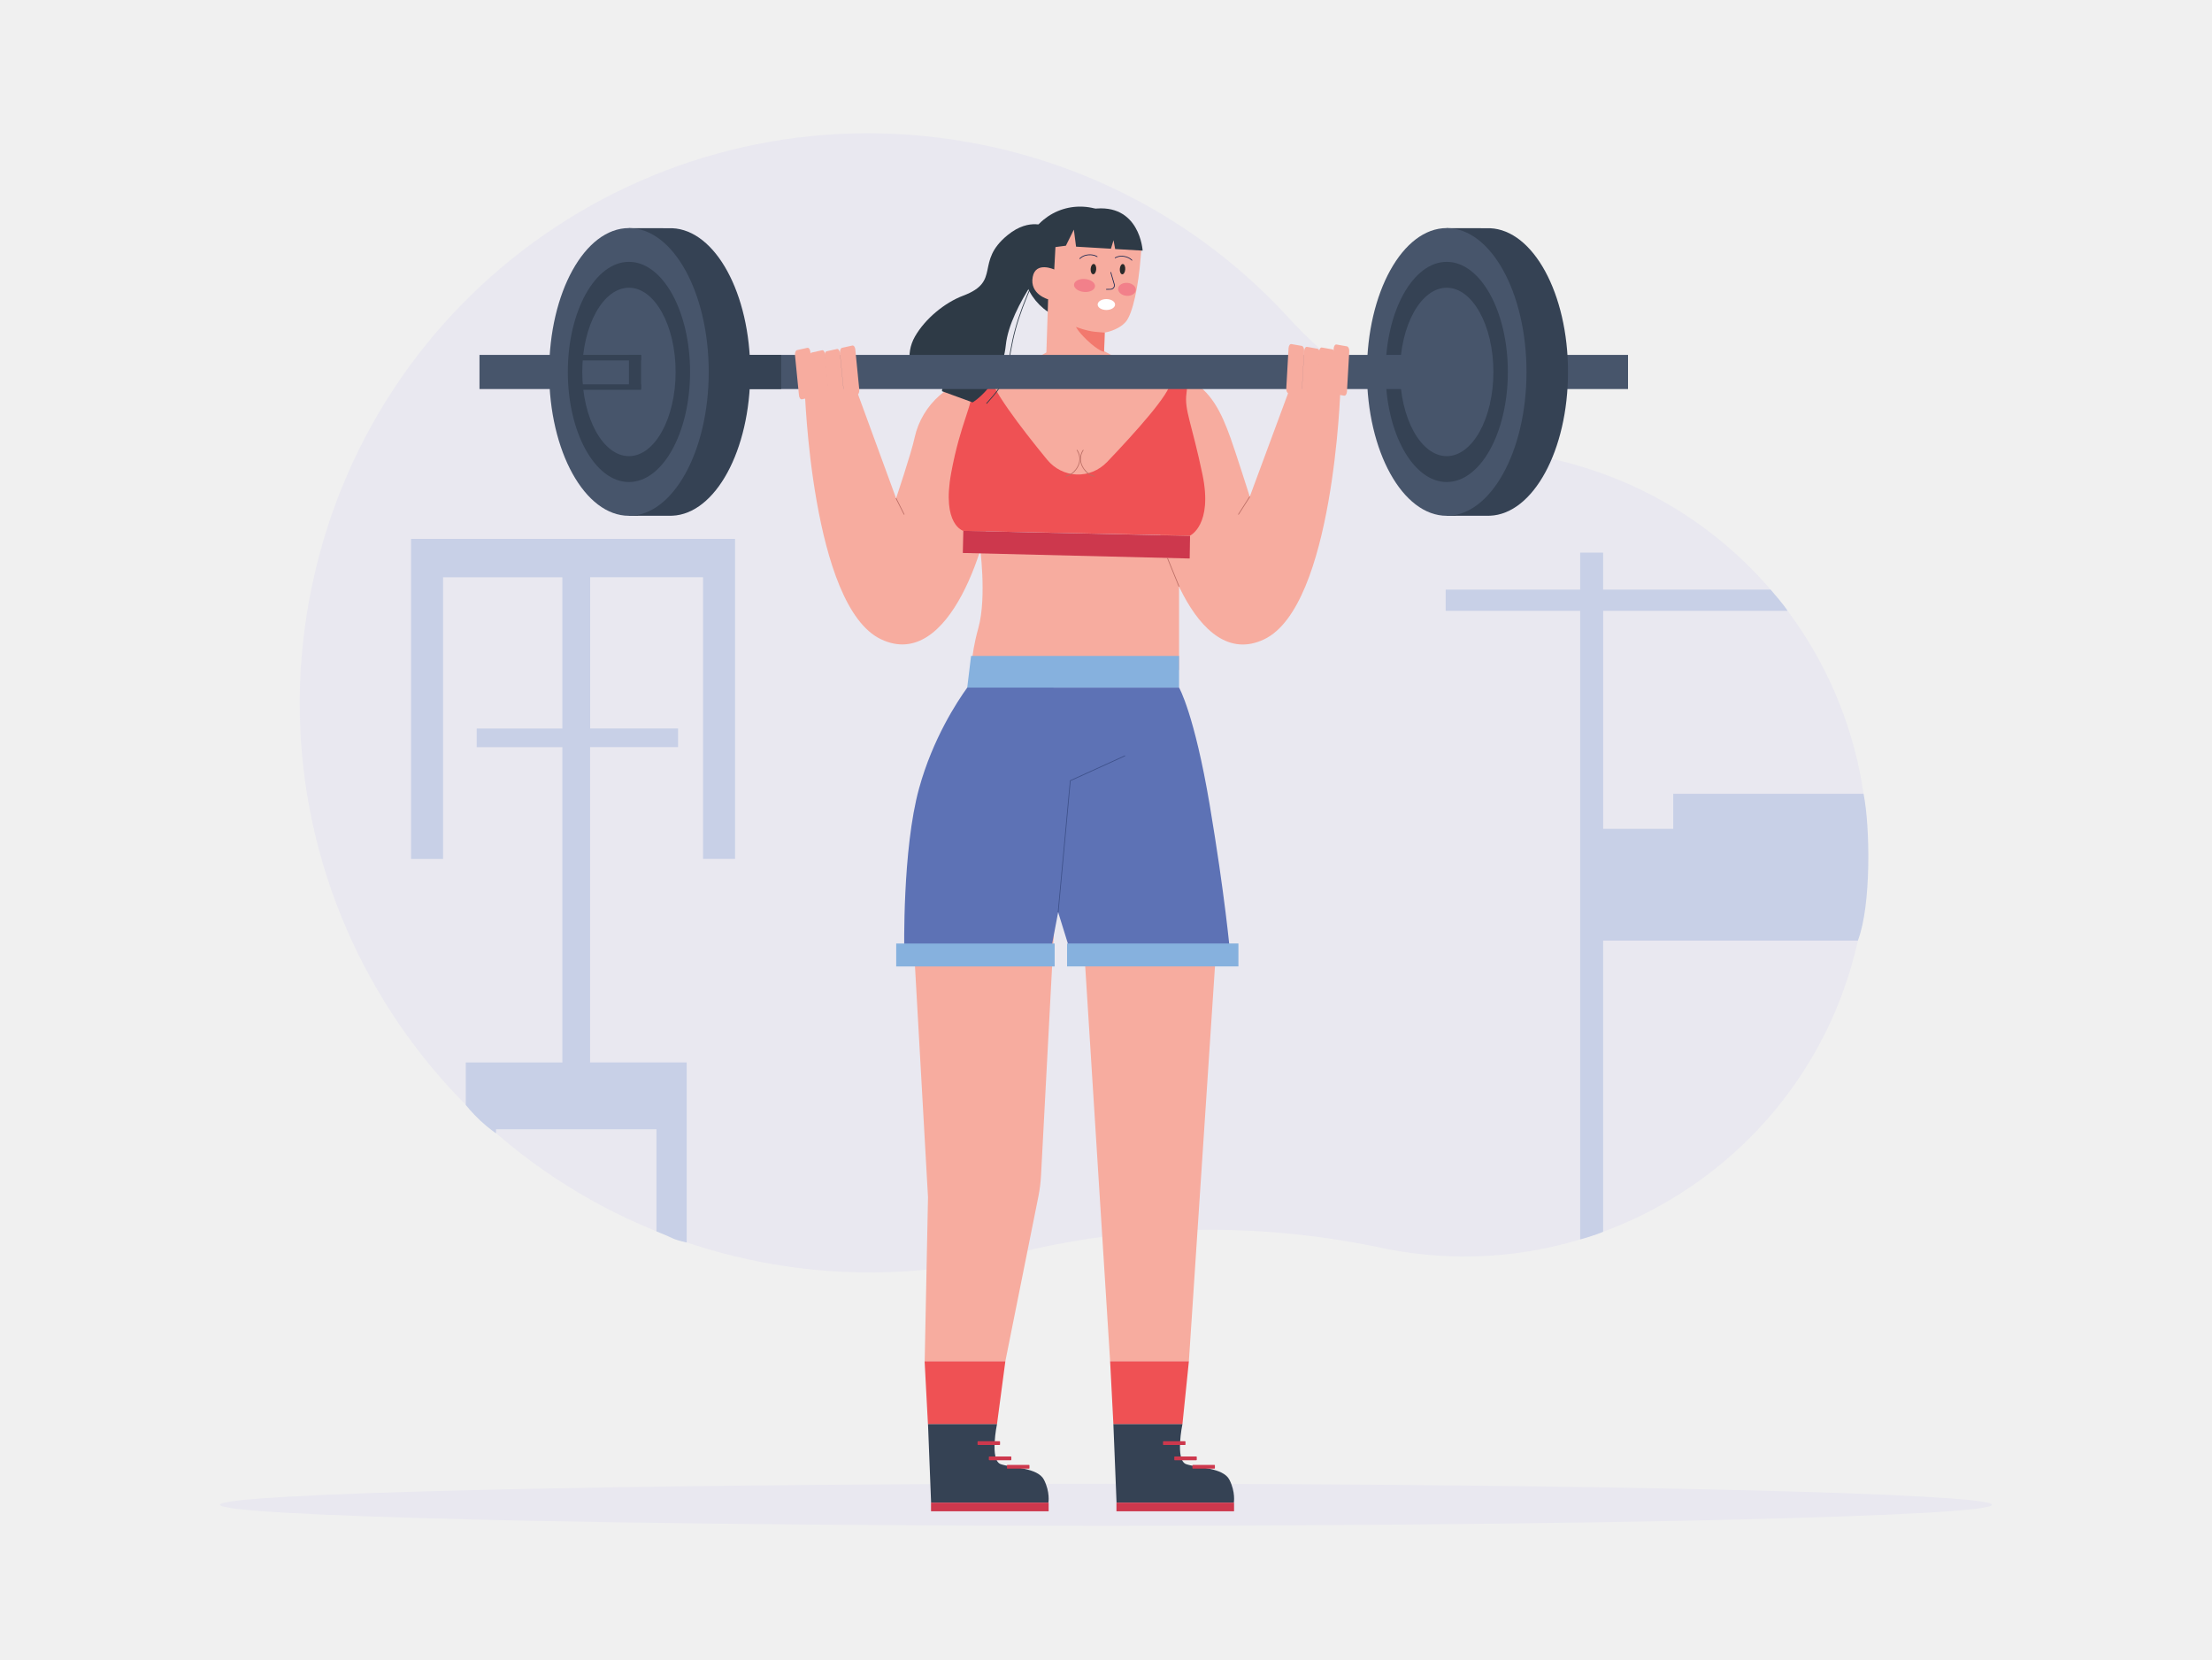
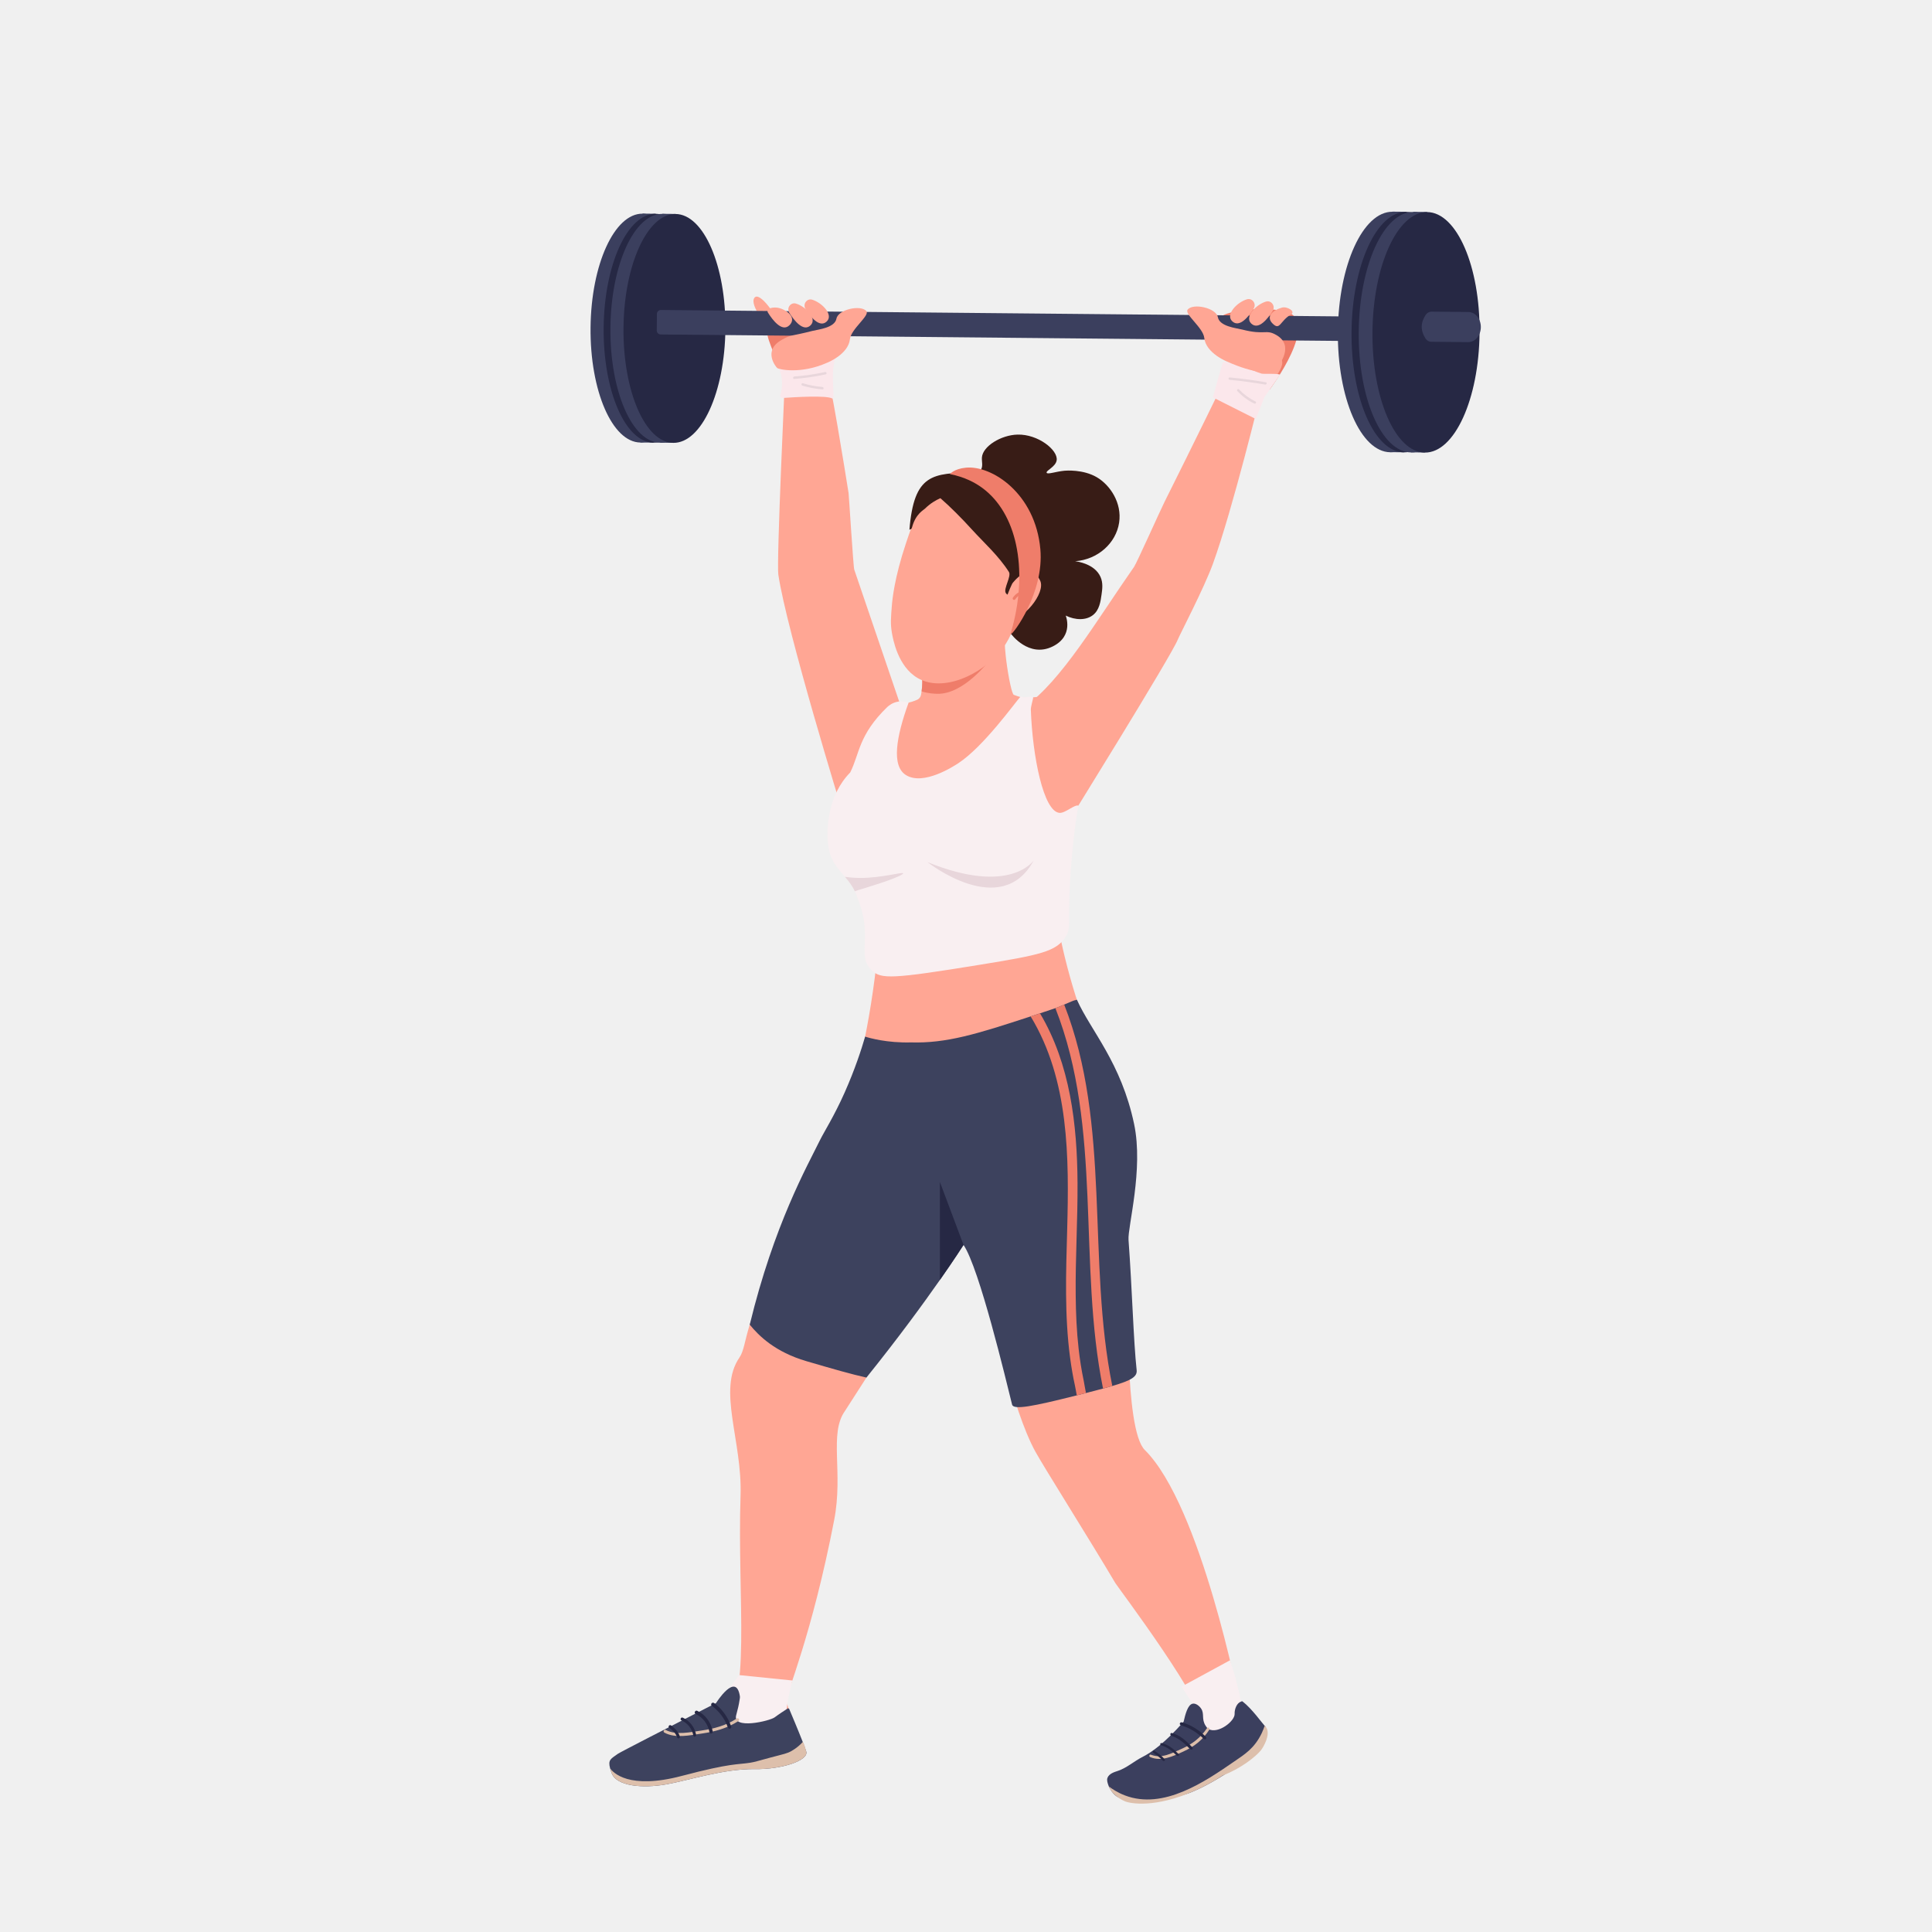
- <svg xmlns="http://www.w3.org/2000/svg" xml:space="preserve" id="girl-doing-weightlifting" x="0" y="0" enable-background="new 0 0 300 225" version="1.1" viewBox="0 0 300 225">
-   <path fill="#e9e8f0" d="M209.25,61.97c-0.2-0.04-0.4-0.08-0.59-0.12c-12.98-2.44-24.9-8.92-33.81-18.67    c-11.08-12.12-26.1-20.83-43.56-23.91c-41.79-7.38-81.47,20.09-89.3,61.8c-7.87,41.92,19.73,82.28,61.64,90.16    c11.46,2.15,22.8,1.65,33.4-1.07c16.45-4.22,33.61-4.45,50.23-0.95c0.39,0.08,0.79,0.16,1.19,0.24    c29.44,5.53,57.79-13.62,63.74-42.88C258.25,96.74,239.11,67.92,209.25,61.97z" />
-   <ellipse cx="150" cy="204.07" fill="#e9e8f0" rx="120.16" ry="2.85" />
-   <path fill="#c8d0e7" d="M252.74 107.65h-25.81v4.75h-9.5V82.84h25.01c-.61-.95-1.69-2.15-2.31-2.88h-22.71v-5.02h-3.11v5.02h-18.24v2.88h18.24l0 85.24c.33-.08 2.27-.64 3.11-1.04l0-39.48h34.55C253.81 122.79 253.63 111.99 252.74 107.65zM55.75 73.08v43.41h4.34v-38.2h16.18v20.51H64.65v2.53h11.62v42.76h-13.1v5.76c0 0 .83 1.05 1.98 2.13 1.15 1.07 2.12 1.71 2.12 1.71v-.55h21.76v13.85c0 0 1.52.61 2.14.92.62.31 1.96.59 1.96.59v-24.42h-13.1v-42.76h11.93v-2.53H80.04V78.28h15.31v38.2h4.34V73.08H55.75z" />
-   <polygon fill="#f7ac9f" points="145.93 45.57 160.83 53.58 160.83 71.19 128.61 71.19 128.61 55.18" />
-   <path fill="#f7ac9f" d="M132.87,73.87c0,0,1,7.03-0.18,11.29s-0.87,6.19-0.87,6.19l28.09-0.49V74.51L132.87,73.87z" />
-   <path fill="#f7ac9f" d="M161.11 51.4 161.11 51.4c3.15 1.53 4.58 4.64 5.79 8.02.7 1.96 2.6 7.93 2.6 7.93l5.41-14.6h6.88c0 0-.9 29.45-10.34 33.95-9.44 4.5-14.74-13.81-15.19-20.1-.45-6.29-4.63-17.96-4.63-17.96L161.11 51.4zM133.42 50.97c-4.57.53-8.36 3.85-9.37 8.34-.01.03-.02.07-.02.1-.45 2.08-2.5 8.16-2.5 8.16l-5.43-14.83h-6.96c0 0 .9 29.45 10.34 33.95 9.44 4.5 14.74-13.81 15.19-20.1.45-6.29 3.35-16.15 3.35-16.15L133.42 50.97z" />
-   <path fill="#ef5154" d="M130.65,71.99c0,0-2.95-0.79-1.65-7.84c1.28-6.93,3-9.26,2.81-11.46c-0.08-0.87-0.08-1.59-0.06-2.14     c0.03-0.71,0.69-1.24,1.44-1.18l0,0c0.59,0.05,1.02,0.53,0.97,1.08c-0.16,1.75,4.36,7.63,7.84,11.87     c2.11,2.58,5.86,2.72,8.16,0.32c3.75-3.93,8.63-9.34,8.56-10.8c-0.02-0.46,0.18-0.9,0.53-1.2l0,0c0.69-0.6,1.78-0.11,1.77,0.79     c0,0.68-0.03,1.4-0.11,1.96c-0.3,2.19,0.73,4.05,2.17,10.94c1.44,6.89-1.69,8.31-1.69,8.31L130.65,71.99z" />
-   <polygon fill="#cd384d" points="130.65 71.99 130.58 74.99 161.35 75.74 161.4 72.67" />
-   <path fill="#2e3a46" d="M143,34.3c0,0-6.02,7.08-6.59,12.51c-0.57,5.43-4.5,7.76-4.5,7.76l-4.16-1.52c0,0,0.11-1.51,1.43-3.23      c1.07-1.4,1-1.55,1-1.55s-2.08,1.01-2.55,1.89c-0.72,1.35-0.58,2.51-0.58,2.51l-1.3-0.57c-2.53-1.11-3.02-4.09-1.65-6.48      c1.38-2.4,4.02-4.58,6.55-5.53c5.22-1.97,1.5-4.53,6.01-8.21c3.05-2.49,5.41-1.07,5.41-1.07L143,34.3z" />
-   <path fill="none" stroke="#2e3a46" stroke-miterlimit="10" stroke-width=".1" d="M141.01,36.18c-2.71,6.02-3.53,8.34-4.24,13.23c-0.39,2.7-1.92,4.06-2.98,5.32" />
-   <circle cx="146.49" cy="35.82" r="7.8" fill="#2e3a46" />
-   <path fill="#f7ac9f" d="M154.82,33.53c-4.79-9.22-11.59-1.62-11.59-1.62l-0.25,4.64c0,0-2.52-1.16-2.92,1.01        c-0.44,2.35,2.09,3.03,2.09,3.03l-0.35,10.7l7.83,0.16l0.2-6.35c0,0,1.85-0.28,2.87-1.48c0.93-1.1,1.71-4.88,2-8.69        C154.73,34.52,154.82,33.53,154.82,33.53z" />
-   <path fill="#f2796e" d="M145.93,44.33c0,0,1.4,0.56,2.64,0.67c1.25,0.11,1.25,0.11,1.25,0.11l0,0l-0.08,2.6        c0,0-0.7-0.05-2.34-1.61C146.19,44.94,145.93,44.33,145.93,44.33z" />
-   <ellipse cx="147.08" cy="38.72" fill="#f2808a" rx=".88" ry="1.43" transform="rotate(-84.808 147.081 38.713)" />
-   <ellipse cx="152.84" cy="39.24" fill="#f2808a" rx=".88" ry="1.2" transform="rotate(-84.808 152.842 39.237)" />
-   <path fill="none" stroke="#192752" stroke-linecap="round" stroke-linejoin="round" stroke-miterlimit="10" stroke-width=".1" d="m150.65 36.94.47 1.61c.1.33-.15.67-.5.68l-.57.01M148.8 34.81c0 0-.42-.31-1.19-.25-.77.06-1.16.51-1.16.51M153.51 35.29c0 0-.32-.39-1.06-.52-.73-.13-1.21.2-1.21.2" />
-   <ellipse cx="148.3" cy="36.49" fill="#2a2a2a" rx=".7" ry=".38" transform="rotate(-86.376 148.3 36.495)" />
-   <ellipse cx="152.25" cy="36.51" fill="#2a2a2a" rx=".7" ry=".37" transform="rotate(-86.376 152.242 36.511)" />
-   <path fill="#2e3a46" d="M154.97,33.99l-3.73-0.22l-0.22-1.19l-0.35,1.15l-4.73-0.28l-0.3-2.31l-1.08,2.18l-2.99,0.39     c0,0,0-4.46,6.59-5.37C154.59,27.45,154.97,33.99,154.97,33.99z" />
-   <rect width="11.71" height="4.63" x="209.09" y="48.13" fill="#47556b" />
-   <path fill="#354254" d="M202.08,30.95l-5.87-0.01v39.01l5.87-0.01c5.86-0.24,10.58-8.87,10.58-19.5S207.94,31.19,202.08,30.95z" />
-   <ellipse cx="196.21" cy="50.44" fill="#47556b" rx="10.82" ry="19.51" />
-   <ellipse cx="196.21" cy="50.44" fill="#354254" rx="8.29" ry="14.93" />
-   <ellipse cx="196.21" cy="50.44" fill="#47556b" rx="6.33" ry="11.42" />
-   <rect width="129.63" height="4.63" x="65.03" y="48.13" fill="#47556b" />
-   <rect width="4.63" height="4.63" x="101.32" y="48.13" fill="#354254" />
-   <path fill="#354254" d="M91.17,30.95l-5.87-0.01v39.01l5.87-0.01c5.86-0.24,10.58-8.87,10.58-19.5S97.03,31.19,91.17,30.95z" />
-   <ellipse cx="85.3" cy="50.44" fill="#47556b" rx="10.82" ry="19.51" />
-   <ellipse cx="85.3" cy="50.44" fill="#354254" rx="8.29" ry="14.93" />
-   <ellipse cx="85.3" cy="50.44" fill="#47556b" rx="6.33" ry="11.42" />
-   <rect width="1.64" height="4.63" x="85.3" y="48.13" fill="#354254" />
-   <polygon fill="#354254" points="79.1 48.13 86.94 48.13 86.94 48.88 78.56 48.88" />
-   <polygon fill="#354254" points="78.03 52.11 86.94 52.11 86.94 52.86 77.42 52.86" />
-   <path fill="none" stroke="#bb6e65" stroke-miterlimit="10" stroke-width=".1" d="M146.93,61.02c0,0-0.77,0.95-0.15,2.2c0.62,1.25,1.69,1.37,1.69,1.37" />
-   <path fill="none" stroke="#bb6e65" stroke-miterlimit="10" stroke-width=".1" d="M146.05,61.02c0,0,0.77,0.95,0.15,2.2c-0.62,1.25-1.69,1.37-1.69,1.37" />
-   <polygon fill="#f7ac9f" points="165.44 121.05 161.24 184.61 150.56 184.61 146.55 121.05" />
-   <path fill="#354254" d="M160.37,193.11c0,0-1.03,4.91,0.5,5.45c1.53,0.53,5.02,0.44,5.87,2.12c0.85,1.68,0.6,3.1,0.6,3.1       l-15.91,0L151,193.11L160.37,193.11z" />
-   <rect width="15.95" height="1.17" x="151.43" y="203.77" fill="#cd384d" transform="rotate(180 159.399 204.361)" />
-   <path fill="#cd384d" d="m157.8 195.96 2.91 0c.04 0 .07-.03.07-.07l0-.37c0-.04-.03-.07-.07-.07l-2.91 0c-.04 0-.07.03-.07.07l0 .37C157.73 195.93 157.76 195.96 157.8 195.96zM159.33 198.03l2.91 0c.04 0 .07-.03.07-.07l0-.37c0-.04-.03-.07-.07-.07l-2.91 0c-.04 0-.07.03-.07.07l0 .37C159.26 198 159.29 198.03 159.33 198.03zM161.79 199.17l2.91 0c.04 0 .07-.03.07-.07l0-.37c0-.04-.03-.07-.07-.07l-2.91 0c-.04 0-.07.03-.07.07l0 .37C161.71 199.13 161.75 199.17 161.79 199.17z" />
-   <polygon fill="#ef5154" points="150.56 184.61 151 193.11 160.37 193.11 161.24 184.61" />
-   <path fill="#f7ac9f" d="M143.22,121.05l-2.03,38.32c-0.05,0.97-0.17,1.94-0.36,2.89l-4.48,22.34l-10.94,0l0.45-22.24l-2.33-41.32      H143.22z" />
-   <path fill="#354254" d="M135.22,193.11c0,0-1.03,4.91,0.5,5.45c1.53,0.53,5.02,0.44,5.87,2.12c0.85,1.68,0.6,3.1,0.6,3.1       l-15.91,0l-0.42-10.67L135.22,193.11z" />
-   <rect width="15.95" height="1.17" x="126.27" y="203.77" fill="#cd384d" transform="rotate(180 134.245 204.361)" />
-   <path fill="#cd384d" d="m132.65 195.96 2.91 0c.04 0 .07-.03.07-.07l0-.37c0-.04-.03-.07-.07-.07l-2.91 0c-.04 0-.07.03-.07.07l0 .37C132.57 195.93 132.61 195.96 132.65 195.96zM134.18 198.03l2.91 0c.04 0 .07-.03.07-.07l0-.37c0-.04-.03-.07-.07-.07l-2.91 0c-.04 0-.07.03-.07.07l0 .37C134.1 198 134.14 198.03 134.18 198.03zM136.64 199.17l2.91 0c.04 0 .07-.03.07-.07l0-.37c0-.04-.03-.07-.07-.07l-2.91 0c-.04 0-.07.03-.07.07l0 .37C136.56 199.13 136.59 199.17 136.64 199.17z" />
-   <polygon fill="#ef5154" points="125.4 184.61 125.85 193.11 135.22 193.11 136.35 184.61" />
-   <path fill="#5d72b5" d="M159.91,93.25l-28.72-0.01c-1.39,1.92-4.69,6.95-6.54,13.67c-2.29,8.27-2.01,22.11-2.01,22.11h19.86      l1.01-5.31l1.65,5.31h21.65c0,0-0.67-7.53-2.75-19.89C161.97,96.78,159.91,93.25,159.91,93.25z" />
-   <polygon fill="#86b1de" points="131.7 88.95 159.91 88.95 159.91 93.25 131.18 93.25" />
-   <polyline fill="none" stroke="#3d5089" stroke-miterlimit="10" stroke-width=".1" points="152.59 102.49 145.16 105.87 143.51 123.71" />
-   <rect width="23.24" height="3.11" x="144.72" y="127.95" fill="#86b1de" />
-   <rect width="21.49" height="3.11" x="121.55" y="127.95" fill="#86b1de" transform="rotate(-180 132.293 129.508)" />
-   <line x1="159.91" x2="158.33" y1="79.55" y2="75.67" fill="none" stroke="#bb6e65" stroke-miterlimit="10" stroke-width=".1" />
-   <path fill="#f7ac9f" d="m176.56 53.05.31-5.46c.02-.34-.12-.64-.31-.68l-1.42-.25c-.19-.03-.36.21-.38.55l-.31 5.46c-.02.34.12.64.31.68l1.42.25C176.38 53.64 176.54 53.39 176.56 53.05zM178.68 53.43l.31-5.46c.02-.34-.12-.64-.31-.68l-1.42-.25c-.19-.03-.36.21-.38.55l-.31 5.46c-.02.34.12.64.31.68l1.42.25C178.49 54.02 178.66 53.77 178.68 53.43z" />
-   <path fill="#f7ac9f" d="M180.7,53.52l0.31-5.46c0.02-0.34-0.12-0.64-0.31-0.68l-1.42-0.25c-0.19-0.03-0.36,0.21-0.38,0.55     l-0.31,5.46c-0.02,0.34,0.12,0.64,0.31,0.68l1.42,0.25C180.51,54.11,180.68,53.86,180.7,53.52z" />
-   <path fill="#f7ac9f" d="m182.68 53.11.31-5.46c.02-.34-.12-.64-.31-.68l-1.42-.25c-.19-.03-.36.21-.38.55l-.31 5.46c-.02.34.12.64.31.68l1.42.25C182.49 53.69 182.66 53.45 182.68 53.11zM114.46 53.3l-.54-5.44c-.03-.34.09-.65.28-.69l1.4-.31c.19-.04.37.2.4.54l.54 5.44c.03.34-.09.65-.28.69l-1.4.31C114.68 53.88 114.5 53.64 114.46 53.3zM112.37 53.77l-.54-5.44c-.03-.34.09-.65.28-.69l1.4-.31c.19-.04.37.2.4.54l.54 5.44c.03.34-.09.65-.28.69l-1.4.31C112.58 54.35 112.4 54.11 112.37 53.77z" />
-   <path fill="#f7ac9f" d="M110.35,53.94l-0.54-5.44c-0.03-0.34,0.09-0.65,0.28-0.69l1.4-0.31c0.19-0.04,0.37,0.2,0.4,0.54l0.54,5.44     c0.03,0.34-0.09,0.65-0.28,0.69l-1.4,0.31C110.56,54.52,110.38,54.28,110.35,53.94z" />
-   <path fill="#f7ac9f" d="M108.36,53.61l-0.54-5.44c-0.03-0.34,0.09-0.65,0.28-0.69l1.4-0.31c0.19-0.04,0.37,0.2,0.4,0.54l0.54,5.44     c0.03,0.34-0.09,0.65-0.28,0.69l-1.4,0.31C108.57,54.19,108.39,53.95,108.36,53.61z" />
-   <line x1="122.63" x2="121.52" y1="69.78" y2="67.57" fill="none" stroke="#bb6e65" stroke-miterlimit="10" stroke-width=".1" />
-   <line x1="167.95" x2="169.5" y1="69.78" y2="67.35" fill="none" stroke="#bb6e65" stroke-miterlimit="10" stroke-width=".1" />
-   <ellipse cx="150.05" cy="41.3" fill="#fff" rx="1.18" ry=".74" />
+ <svg xmlns="http://www.w3.org/2000/svg" xml:space="preserve" id="sportswoman-lifting-barbell" x="0" y="0" version="1.1" viewBox="0 0 3000 3000" enable-background="new 0 0 3000 3000">
+   <g id="_x31_2">
+     <path id="hand_L_x5F_1_1_" d="M1971.685,604.719c0,0,80.586-107.278,24.158-121.089   c-38.831-9.504-124.888-0.386-102.263,24.398S1971.685,604.719,1971.685,604.719z" fill="#ef7d6a" />
+     <g id="hand_R_1_">
+       <path d="M1213.005,567.665c0,0-8.643-8.3-19.101-39.17c-6.175-18.227-1.723-30.069,7.628-35.813    s58.872-13.634,77.265-7.974s54.12,33.462,46.691,31.017C1318.061,513.279,1213.005,567.665,1213.005,567.665z" fill="#ef7d6a" />
+       <path d="M1193.552 509.295c0 0-30.068-34.588-22.286-46.615 7.782-12.026 36.589 30.325 37.296 39.885S1193.552 509.295 1193.552 509.295zM1307.895 1259.854c0 0-86.058-279.251-99.309-367.536-2.968-19.773 10.45-308.568 10.45-308.568s56.313-27.248 63.578-10.899c6.631 14.919 29.41 157.392 35.051 192.767.558 3.501 7.407 115.679 8.826 118.928l75.371 221.252L1307.895 1259.854z" fill="#ffa694" />
+       <path d="M1211.606,613.891c-0.763,2.184,1.658,4.247,4.742,4.025c17.715-1.27,66.645-4.252,75.828,0.803     c7.441,4.097-9.51-59.776,15.056-76.945c6.677-4.667-101,24.657-98.438,29.059     C1216.053,583.305,1215.243,603.48,1211.606,613.891z" fill="#fbe7eb" />
+       <path d="M1281.193 577.674c-15.802 3.447-31.739 5.771-47.869 6.966-2.381.176-2.4 3.911 0 3.733 16.469-1.221 32.726-3.579 48.862-7.099C1284.532 580.762 1283.539 577.162 1281.193 577.674zM1277.102 600.881c-10.348-.785-20.427-2.712-30.345-5.747-2.303-.705-3.287 2.897-.993 3.6 10.245 3.135 20.659 5.071 31.338 5.88C1279.498 604.796 1279.487 601.062 1277.102 600.881z" fill="#e8d6db" />
+     </g>
+     <g id="weight_1_">
+       <ellipse cx="996.135" cy="509.444" rx="79.123" ry="177.703" transform="rotate(.544 993.93 508.31)" fill="#3b3f5e" />
+       <rect width="20.301" height="355.407" x="996.134" y="331.837" transform="matrix(-1 -.0095 .0095 -1 2007.695 1028.593)" fill="#3b3f5e" />
+       <ellipse cx="1016.435" cy="509.636" rx="79.123" ry="177.703" transform="matrix(1 .0095 -.0095 1 4.877 -9.612)" fill="#262844" />
+       <ellipse cx="1026.947" cy="509.736" rx="79.123" ry="177.703" transform="matrix(1 .0095 -.0095 1 4.878 -9.711)" fill="#3b3f5e" />
+       <rect width="20.301" height="355.407" x="1026.946" y="332.129" transform="matrix(-1 -.0095 .0095 -1 2069.315 1029.47)" fill="#3b3f5e" />
+       <ellipse cx="1047.247" cy="509.928" rx="79.123" ry="177.703" transform="matrix(1 .0095 -.0095 1 4.88 -9.904)" fill="#262844" />
+       <path d="M2247.037,530.945l-1221.139-11.576c-3.395-0.032-6.12-2.81-6.088-6.205l0.244-25.736    c0.032-3.395,2.81-6.12,6.205-6.088l1221.138,11.576c3.395,0.032,6.12,2.81,6.089,6.205l-0.244,25.736    C2253.21,528.251,2250.432,530.978,2247.037,530.945z" fill="#3b3f5e" />
+       <ellipse cx="2160.506" cy="515.451" rx="83.144" ry="186.735" transform="matrix(1 .0095 -.0095 1 4.983 -20.455)" fill="#3b3f5e" />
+       <rect width="21.333" height="373.471" x="2160.506" y="328.816" transform="matrix(-1 -.0095 .0095 -1 4337.362 1051.654)" fill="#3b3f5e" />
+       <ellipse cx="2181.838" cy="515.653" rx="83.144" ry="186.735" transform="rotate(.544 2176.907 514.46)" fill="#262844" />
+       <ellipse cx="2192.885" cy="515.758" rx="83.144" ry="186.735" transform="matrix(1 .0095 -.0095 1 4.987 -20.762)" fill="#3b3f5e" />
+       <rect width="21.333" height="373.471" x="2192.884" y="329.123" transform="matrix(-1 -.0095 .0095 -1 4402.113 1052.575)" fill="#3b3f5e" />
+       <ellipse cx="2214.217" cy="515.96" rx="83.144" ry="186.735" transform="matrix(1 .0095 -.0095 1 4.99 -20.964)" fill="#262844" />
+       <path d="M2279.771,531.255l-57.409-0.544c-3.44-0.032-6.761-1.875-8.863-5.143    c-7.913-12.298-7.796-24.52,0.348-36.664c2.164-3.228,5.519-5.007,8.959-4.974l57.409,0.544    c10.738,0.102,19.344,10.657,19.222,23.575l0,0C2299.314,520.967,2290.51,531.357,2279.771,531.255z" fill="#3b3f5e" />
+     </g>
+     <g id="fingers_R_1_">
+       <path d="M1235.835,471.364c-8.165-2.341-14.799,7.065-10.281,14.259    c7.278,11.59,21.793,30.581,33.178,19.46C1269.489,494.575,1250.686,475.622,1235.835,471.364z" fill="#ffa694" />
+       <path d="M1260.999,465.324c-8.165-2.341-14.799,7.065-10.281,14.259c7.278,11.59,21.793,30.58,33.178,19.46    C1294.653,488.535,1275.85,469.582,1260.999,465.324z" fill="#ffa694" />
+       <path d="M1284.227 563.298c0 0 33.047-12.929 35.532-36.619 1.67-15.917 31.364-36.732 25.473-43.69-8.551-10.101-43.731-2.545-46.391 11.814-2.66 14.358-28.45 16.748-37.276 19.01-35.621 9.129-31.893 5.029-47.934 14.068-29.179 16.443-9.307 41.128-6.917 43.46C1209.104 573.672 1243.393 581.442 1284.227 563.298zM1210.044 478.36c-8.165-2.341-21.963.069-17.445 7.263 7.278 11.59 21.793 30.581 33.178 19.46C1236.534 494.575 1224.895 482.618 1210.044 478.36z" fill="#ffa694" />
+     </g>
+     <g id="hand_L_1_">
+       <path d="M1591.015,1097.711c57.792-41.226,112.132-134.831,170.005-217.566    c3.974-5.679,40.943-88.242,47.365-101.045c40.654-81.044,99.092-200.958,99.092-200.958s1.887-20.751,20.752-26.411    s56.596-9.433,62.255,7.546c5.659,16.979-32.071,49.049-32.071,49.049s-44.029,181.916-74.984,267.082    c-13.793,37.948-51.558,110.092-54.518,117.651c-9.604,24.525-171.698,285.741-171.698,285.741    c-8.2-0.298-22.955-2.075-36.708-11.841c-5.705-4.052-17.229-13.733-26.051-39.076    C1577.232,1178.409,1587.199,1117.772,1591.015,1097.711z" fill="#ffa694" />
+       <path d="M1883.428,617.11c0,0,14.835-54.966,15.799-54.966c19.542-0.019,41.465,12.261,59.462,17.946     c3.402,1.075,30.681-0.667,28.623,2.248l-23.707,33.954l-13.688,34.282L1883.428,617.11z" fill="#fbe7eb" />
+       <path d="M1965.612 593.575c-18.62-3.191-37.328-5.696-56.133-7.514-2.39-.23-2.373 3.504 0 3.733 18.474 1.786 36.848 4.245 55.141 7.38C1966.97 597.578 1967.979 593.981 1965.612 593.575zM1949.506 623.432c-9.611-4.728-18.136-10.968-25.529-18.722-1.662-1.742-4.299.9-2.641 2.64 7.6 7.97 16.402 14.444 26.286 19.306C1949.77 627.712 1951.664 624.493 1949.506 623.432z" fill="#e8d6db" />
+       <g id="fingers_L_1_">
+         <path d="M1905.839 561.648c0 0-33.35-13.047-35.857-36.954-1.685-16.062-31.651-37.067-25.706-44.09 8.63-10.193 44.131-2.568 46.814 11.922 2.685 14.49 28.71 16.901 37.618 19.184 35.946 9.213 36.551-.86 52.738 8.261 29.446 16.593 4.32 46.888 2.614 49.793C1976.519 582.601 1947.046 579.958 1905.839 561.648zM1990.491 477.658c8.24-2.362 21.69 6.044 14.329 10.436-17.604 10.502-17.104 25.678-28.593 14.456C1965.371 491.946 1975.505 481.955 1990.491 477.658z" fill="#ffa694" />
+         <path d="M1965.918,468.252c8.239-2.362,14.934,7.13,10.375,14.39      c-7.345,11.696-21.992,30.86-33.481,19.638C1931.956,491.676,1950.932,472.549,1965.918,468.252z" fill="#ffa694" />
+         <path d="M1936.381,464.718c8.24-2.362,14.935,7.13,10.376,14.39      c-7.346,11.696-21.993,30.86-33.481,19.638C1902.419,488.141,1921.395,469.015,1936.381,464.718z" fill="#ffa694" />
+       </g>
+     </g>
+     <path id="leg_L_1_" d="M1541.563,2040.587c0,0,29.246,146.157,66.124,213.439   c13.253,24.18,84.069,136.324,124.278,204.267c3.465,5.854,146.856,195.925,134.712,221.762   c-12.145,25.836-22.469,23.573-22.469,23.573l-50.873,29.396l167.445-43.197l-36.319-45.865c0,0-59.275-305.715-146.878-392.497   c-32.389-32.085-25.221-251.928-25.221-251.928L1541.563,2040.587z" fill="#ffa694" />
+     <path id="leg_R_1_" d="M1388.415,2072.164l-76.41,118.844c-25.057,35.442-2.328,94.985-16.708,169.387   c-34.491,178.441-74.729,271.014-74.251,279.699c0.517,9.397,20.052,53.137,13.205,66.737c-6.802,13.599-189.168-2.29-189.168-2.29   s34.556-14.23,73.914-30.512c49.271-20.445,25.525-192.852,30.926-351.496c2.91-85.476-36.375-164.15-1.704-214.598   c13.514-19.664,4.768-59.411,69.683-160.104c25.295-39.236,103.232-157.234,103.232-157.234l200.237,37.638L1388.415,2072.164z" fill="#ffa694" />
+     <g id="neck_1_">
+       <path d="M1578.808,1139.255c0,0-0.038,3.771-7.952,20.757c-7.915,16.986-155.678,110.356-155.678,110.356    s-86.095-172.57-14.39-177.937c6.793-0.508,13.509-1.813,19.821-4.376l3.22-1.308c3.229-1.312,5.596-4.184,6.274-7.603    c0.38-1.916,0.69-3.767,0.94-5.559c2.763-19.04-0.971-30.799,1.157-39.946c0,0,113.53-92.474,127.94-75.002    c1.344,1.605,1.829,4.181,1.307,7.84c-0.41,2.688-0.709,5.488-0.896,8.325v0.112c-1.12,13.328-0.485,28.111,1.008,42.261    c0.224,2.501,0.522,4.965,0.821,7.392c0.074,0.411,0.112,0.784,0.149,1.12v0.075c3.546,27.626,8.922,52.089,11.685,53.162    c16.872,6.553,18.709,4.524,35.772,3.347C1632.393,1080.728,1578.808,1139.255,1578.808,1139.255z" fill="#ffa694" />
+       <path d="M1561.447,966.479c-0.41,2.688-0.709,5.488-0.896,8.325v0.112    c-2.427,12.805-7.28,22.959-21.766,47.188c-1.829,3.099-42,56.56-83.775,55.215c-4.554-0.149-13.589-0.485-23.968-3.733    c2.763-19.04-0.971-30.799,1.157-39.946c0,0,113.53-92.474,127.94-75.002C1561.484,960.244,1561.97,962.82,1561.447,966.479z" fill="#ef7d6a" />
+     </g>
+     <g id="body_1_">
+       <path d="M1370.653,1375.898c-6.923,143.566-26.661,242.408-45.218,309.511    c-3.898,14.096-9.194,31.74-0.656,47.97c40.125,76.275,341.663,38.407,375.061-68.554c9.499-30.421-8.715-47.14-34.339-133.807    c-23.353-78.979-32.186-146.128-36.004-190.382C1543.216,1352.391,1456.935,1364.145,1370.653,1375.898z" fill="#ffa694" />
+       <path d="M1661.238,1374.9c-3.024,60.442,2.24,65.295-6.421,79.482    c-14.225,23.184-39.499,28.448-133.839,43.792c-135.332,21.989-152.99,22.512-167.177,8.698    c-24.752-24.042,2.688-51.146-21.952-111.55c-1.269-4.182-2.763-7.952-4.48-11.387c-4.293-8.997-9.781-15.867-15.381-22.4    c-11.834-13.888-24.08-26.208-26.469-53.946c-1.941-22.4-0.149-72.612,34.682-108.116c14.56-28.709,12.544-57.903,57.456-101.508    c2.203-2.053,8.325-7.317,17.845-8.624c6.944-0.933,12.544,0.634,15.381,1.68c-19.189,53.012-27.066,98.297-4.032,112.559    c27.178,16.837,74.255-13.925,81.012-18.331c39.498-25.76,88.404-94.452,96.805-103.562c0,0,0.858,0.187,2.016,0.448    c3.435,0.709,6.944,0.522,10.416-0.112c3.359-0.597,6.57-0.187,7.205,0.709c0.037,2.8-3.771,14.187-3.621,19.301    c2.575,72.352,19.6,158.553,44.688,160.196c8.698,0.56,23.184-13.291,29.082-11.275    C1674.454,1250.955,1664.859,1302.512,1661.238,1374.9z" fill="#f9eff1" />
+       <path d="M1402.484 1356.122c.112.374-.411.821-.635.971-9.594 7.542-64.212 23.52-69.476 25.125-1.605.485-3.248 1.045-5.003 1.717-4.293-8.997-9.781-15.867-15.381-22.4 9.072 1.27 16.986 1.68 23.52 1.718C1369.295 1363.402 1401.774 1353.434 1402.484 1356.122zM1440.291 1338.723c0 0 114.462 90.856 164.967-2.824C1605.258 1335.899 1569.046 1391.074 1440.291 1338.723z" fill="#e8d6db" />
+       <path d="M1764.986,2127.42c1.12,10.229-7.952,16.016-37.818,24.715c-4.33,1.27-9.109,2.613-14.373,4.031     c-7.765,2.091-16.576,4.368-26.506,6.907c-0.859,0.224-1.718,0.448-2.613,0.672c-3.995,1.008-7.915,2.016-11.686,2.986     c-67.61,17.023-98.223,23.072-100.426,14.299c-9.482-37.894-50.698-211.454-75.412-247.928l-0.038,0.074     c-0.784,1.232-13.402,21.131-36.661,54.356c-25.648,36.661-64.213,89.563-114.052,151.535     c-22.362-4.854-52.615-13.555-93.233-25.46c-48.477-14.21-73.856-39.286-87.968-56.684     c37.669-155.305,89.288-246.2,108.962-286.333c6.347-12.917,22.064-37.37,38.267-73.807     c16.202-36.438,26.208-67.386,31.957-87.135c6.832,2.239,34.085,9.968,71.082,8.997c54.991,1.605,101.732-12.769,185.918-40.395     c4.592-1.493,9.259-3.062,14.074-4.629c0.149-0.038,0.299-0.112,0.448-0.149c11.461-3.771,18.815-6.197,23.893-7.989     c2.017-0.747,3.659-1.382,5.078-1.979c3.285-1.382,6.122-2.576,8.586-3.622c11.984-5.114,15.12-6.607,17.846-6.98     c0,0,1.717-0.971,2.128-0.075c21.578,47.973,68.506,97.215,88.591,192.525c14.896,70.597-10.154,159.748-8.661,179.982     C1757.893,1999.928,1760.096,2083.031,1764.986,2127.42z" fill="#3d425e" />
+       <path d="M1496.152,1933.103l-0.038,0.074c-0.784,1.232-13.402,21.131-36.661,54.356v-152.206     L1496.152,1933.103z" fill="#262844" />
+       <path d="M1686.289,2163.073c-0.859,0.224-1.718,0.448-2.613,0.672c-3.995,1.008-7.915,2.016-11.686,2.986     c-1.045-5.487-1.829-10.826-2.837-15.269c-3.137-14.188-5.525-28.523-7.467-42.896c-8.811-65.893-6.421-132.531-4.593-198.797     c3.062-112.335,3.174-232.958-56.708-331.517c4.592-1.493,9.259-3.062,14.074-4.629c0.149-0.038,0.299-0.112,0.448-0.149     c46.89,78.734,57.754,172.889,58.276,263.458c0.336,58.165-3.435,116.329-2.837,174.494c0.261,27.851,1.456,55.7,4.592,83.401     c1.867,16.539,4.442,32.965,7.877,49.279C1683.787,2148.699,1684.758,2155.867,1686.289,2163.073z" fill="#ef7d6a" />
+       <path d="M1727.168,2152.135c-4.33,1.27-9.109,2.613-14.373,4.031     c-39.312-194.094-0.56-404.502-73.994-590.681c2.017-0.747,3.659-1.382,5.078-1.979c3.285-1.382,6.122-2.576,8.586-3.622     C1725.824,1747.222,1687.596,1957.07,1727.168,2152.135z" fill="#ef7d6a" />
+     </g>
+     <g id="head_1_">
+       <path id="face_1_" d="M1406.769,843.634c-18.037,53.833-21.136,87.435-21.871,96.455    c-1.56,19.144-2.34,28.715-0.036,42.088c1.687,9.789,9.042,52.469,39.866,70.555c39.803,23.354,99.695-5.5,129.412-42.376    c12.084-14.994,21.143-33.901,25.264-57.09c14.975-84.254-33.354-188.396-89.943-193.901    c-23.853-2.321-44.709,13.347-48.352,16.183C1425.827,787.441,1419.267,806.334,1406.769,843.634z" fill="#ffa694" />
+       <path id="hair_1_" d="M1412.098,823.504c0.338-3.006,2.785,0.283,4.145-4.736    c5.687-20.997,17.729-26.615,20.13-29.011c8.207-8.189,16.944-13.159,23.88-16.183c15.925,13.94,32.454,30.479,49.481,49.236    c17.655,19.447,40.79,40.014,56.893,65.293c4.198,6.591-8.618,25.748-4.973,32.5c3.646,6.751,20.107,4.272,23.015,11.086    l-14.687,52.659c0,0,27.455,37.677,64.465,19.539c33.423-16.381,20.397-48.005,20.397-48.005    c15.022,7.299,31.564,7.583,42.233-0.741c10.019-7.817,11.852-20.877,13.42-32.055c1.203-8.57,2.502-17.826-1.579-27.152    c-9.044-20.671-36.856-24.18-39.471-24.472c35.293-2.541,63.542-28.148,68.325-59.915c4.632-30.753-14.082-58.293-34.38-70.338    c-21.51-12.765-48.69-10.439-50.522-10.263c-13.843,1.338-26.18,6.128-27.63,3.158c-1.637-3.353,14.243-9.145,15.582-19.626    c2.01-15.737-28.957-40.485-60.852-39.643c-25.913,0.684-53.977,18.3-55.253,35.419c-0.493,6.622,2.171,13.797-1.817,19.541    c-1.502,2.163-4.849,3.516-11.928,3.718C1448.806,735.287,1419.023,734.51,1412.098,823.504z" fill="#381c16" />
+       <g id="ear_1_">
+         <path d="M1571.952,905.947c0,0,27.306-36.995,43.154-4.452c9.457,19.417-28.298,64.378-48.106,58.718     C1547.192,954.554,1571.952,905.947,1571.952,905.947z" fill="#ffa694" />
+         <path d="M1574.669,931.541c-0.409,0-0.823-0.113-1.193-0.351c-1.037-0.66-1.347-2.034-0.685-3.073      c3.395-5.347,13.209-14.212,25.994-9.534c1.154,0.425,1.752,1.706,1.329,2.862c-0.423,1.156-1.694,1.751-2.862,1.329      c-12.607-4.609-20.374,7.231-20.696,7.739C1576.129,931.177,1575.405,931.541,1574.669,931.541z" fill="#ef7d6a" />
+         <path d="M1586.349,940.471c-0.453,0-0.915-0.139-1.312-0.429c-0.993-0.723-1.211-2.117-0.492-3.112      c0.253-0.349,6.116-8.617,0.156-15.143c-0.832-0.908-0.767-2.32,0.145-3.149c0.91-0.83,2.317-0.765,3.149,0.144      c6.748,7.391,3.049,16.824,0.152,20.78C1587.712,940.157,1587.036,940.471,1586.349,940.471z" fill="#ef7d6a" />
+       </g>
+       <path d="M1572.442,972.81c23.534-90.69,6.431-175.616-46.995-215.055    c-11.058-8.163-27.282-17.042-50.395-21.583c0,0,6.239-8.156,24.671-9.963c40.26-3.947,107.891,39.786,115.74,126.521    c6.138,67.817-42.719,132.72-45.481,131.618C1569.233,984.05,1570.727,978.469,1572.442,972.81z" fill="#ef7d6a" />
+     </g>
+     <g id="shoe_R_1_">
+       <path d="M1147.708,2601.073c0.832,0.011,82.689,8.374,82.689,8.374s-12.496,46.086-9.338,64.643     c3.158,18.556-85.479,29.797-85.479,29.797l-58.884-8.797L1147.708,2601.073z" fill="#f9eff1" />
+       <path d="M1172.577,2747.043c-48.086-0.816-102.543,17.394-138.346,23.771     c-35.758,6.375-76.918,3.092-84.444-17.541c-1.049-2.833-1.855-5.302-2.42-7.451c-3.645-13.451,1.378-14.771,11.993-22.465     c1.848-1.334,22.875-12.302,49.514-26.044c1.392-0.693,2.826-1.436,4.304-2.18c49.453-25.521,98.61-50.535,98.61-50.535     s31.091-49.594,37.094-10.729c0.305,1.972-0.254,4.327-0.685,7.053c-0.81,5.591-2.417,12.932-5.029,22.318     c-6.424,22.965,52.207,9.123,59.715,3.447c5.878-4.446,15.974-11.021,20.029-13.662c0.949-0.621,2.178-0.215,2.639,0.85     c3.131,7.365,14.024,33.17,20.997,51.084c2.398,6.22,4.34,11.469,5.321,14.686     C1256.17,2733.677,1213.55,2747.729,1172.577,2747.043z" fill="#3d425e" />
+       <path d="M1172.577 2747.043c-48.086-.816-102.543 17.394-138.346 23.771-35.758 6.375-76.918 3.092-84.444-17.541-1.049-2.833-1.855-5.302-2.42-7.451 4.515 6.53 28.884 33.585 111.299 11.798 77.863-20.563 86.438-17.225 106.446-20.509 8.478-1.392 9.786-2.333 31.15-7.961 22.322-5.881 25.976-6.355 32.87-10.264 8.051-4.564 13.79-9.994 17.416-13.927 2.967 3.711 3.662 9.272 5.321 14.686C1256.17 2733.677 1213.55 2747.729 1172.577 2747.043zM1144.23 2668.408c-16.807 10.968-35.51 15.973-54.956 18.756-17.176 2.458-39.535 7.724-55.637-.975-2.57-1.389-4.592 2.817-2.024 4.204 17.315 9.354 39.586 4.12 57.922 1.496 20.175-2.888 39.731-8.145 57.169-19.524C1149.144 2670.772 1146.673 2666.814 1144.23 2668.408z" fill="#ddbfab" />
+       <path d="M1060.096 2667.136c-2.648-1.156-4.688 3.042-2.024 4.204 9.706 4.238 16.454 12.881 18.624 23.75.594 2.973 4.817 1.464 4.227-1.493C1078.54 2681.661 1070.739 2671.783 1060.096 2667.136zM1082.533 2656.499c-3.062-1.39-5.41 3.629-2.33 5.026 11.226 5.094 19.044 15.449 21.575 28.46.693 3.559 5.57 1.763 4.882-1.776C1103.88 2673.922 1094.843 2662.084 1082.533 2656.499zM1135.387 2680.682c-5.291-14.758-14.323-27.213-26.552-36.219-2.822-2.079-6.43 2.15-3.576 4.253 11.479 8.453 20.053 19.885 25.032 33.771C1131.523 2685.926 1136.629 2684.146 1135.387 2680.682zM1055.681 2696.314c-2.366-7.42-7.796-12.657-13.67-17.086-2.325-1.752-5.315 1.745-2.967 3.516 5.219 3.934 10.296 8.437 12.41 15.063C1052.374 2700.693 1056.605 2699.214 1055.681 2696.314z" fill="#262844" />
+     </g>
+     <g id="shoe_L_1_">
+       <path d="M1834.677,2618.997l75.22-40.892c0,0,9.393,25.02,17.094,64.254s-57.986,57.533-57.986,57.533    l-16.893-54.447L1834.677,2618.997z" fill="#f9eff1" />
+       <path d="M1948.507,2716.656c-0.186,0.163-9.342,9.598-9.474,9.734c-7.468,7.148-6.039,9.426-14.845,14.905     c-1.768,1.086-3.601,2.239-5.499,3.46c-2.829,1.771-5.83,3.667-8.979,5.604c-0.041-0.012-0.013,0.041-0.013,0.041     c-10.399,6.576-22.181,13.87-34.55,20.489c-6.212,3.323-12.518,6.527-18.912,9.304c-2.53,1.11-5.048,2.18-7.605,3.237     c-1.279,0.528-2.586,1.003-3.88,1.438c-10.78,3.622-22.725,6.184-22.725,6.184c-29.667,5.916-55.282,5.796-55.283,5.796     c0,0-25.333-0.121-35.295-9.411c-1.2-1.119-2.327-2.338-2.327-2.338c-0.803-0.832-1.636-1.853-2.429-2.859     c-2.38-3.155-4.362-6.719-4.894-8.131c-0.027-0.054-0.042-0.147-0.07-0.2l-0.015-0.094c-2.088-5.496-3.324-9.579-2.06-13.091     c2.442-6.781,11.07-9.205,16.101-10.873c13.958-4.631,25.272-15.095,38.4-21.724c14.106-7.124,34.764-21.764,63.734-54.64     c2.675-11.247,6.347-26.625,14.222-28.043c4.813-0.876,10.268,3.521,13.024,7.729c5.458,8.177,0.21,15.896,6.814,26.348     c1.853,2.854,2.825,4.503,4.989,5.583c15.099,7.535,40.715-12.721,40.186-23.817c-0.351-7.332,3.485-17.037,9.865-18.929     c0.307-0.125,1.391-1.16,2.503-0.318c14.701,11.417,30.315,33.633,33.938,37.359c0.136,0.133,0.231,0.252,0.341,0.33     c0.503,0.516,0.871,0.898,1.171,1.216c0.027,0.054,0.375,0.485,0.362,0.525c0.138,0.266-0.074-0.033,0.007-0.008     c-0.002-0.001-0.005,0.008-0.007,0.008c0.446,0.665-0.036,0.761,0.129,2.833c0.074,0.468,0.15,1.07,0.254,1.725     C1965.546,2702.615,1959.465,2705.365,1948.507,2716.656z" fill="#3b3f5e" />
+       <path d="M1721.714,2773.815l0.015,0.094c-0.027-0.054-0.096-0.119-0.123-0.173     C1721.633,2773.79,1721.674,2773.803,1721.714,2773.815z" fill="#ddbfab" />
+       <path d="M1957.585 2718.29c-7.421 9.007-30.384 27.779-58.22 38.298-17.02 11.134-32.098 18.666-43.129 23.605-62.566 28.017-101.296 20.29-109.443 16.863-12.951-5.447-20.101-14.816-20.101-14.816-2.552-3.345-4.106-6.429-4.964-8.331 5.046 3.846 13.52 9.6 24.999 13.983 60.001 22.91 124.299-21.347 170.114-52.881 15.59-10.731 31.056-19.988 42.446-43.939 2.132-4.482 3.521-8.444 4.483-11.342l1.171 1.216c.386.364.927.936 1.426 1.727C1973.149 2693.432 1961.978 2712.959 1957.585 2718.29zM1874.344 2683.34c-10.373 15.312-22.973 24.917-40.066 32.502-15.098 6.7-30.537 15.389-47.006 8.873-2.63-1.039-3.736 2.661-1.154 3.736 17.416 7.25 34.813-1.127 50.979-8.493 17.787-8.104 30.307-18.08 40.751-34.081C1879.309 2683.639 1875.851 2681.115 1874.344 2683.34z" fill="#ddbfab" />
+       <path d="M1803.868 2706.662c-2.587-.588-3.072 2.871-.545 3.569 9.211 2.544 16.631 8.649 23.821 15.725 1.967 1.936 4.98-.2 3.035-2.193C1822.327 2715.716 1814.264 2709.023 1803.868 2706.662zM1819.848 2691.074c-3.059-.808-3.528 3.489-.536 4.433 10.902 3.438 19.804 11.265 28.464 20.291 2.369 2.47 5.85-.104 3.505-2.646C1841.813 2702.896 1832.139 2694.32 1819.848 2691.074zM1872.329 2696.834c-10.499-10.609-22.821-18.27-36.895-22.353-3.248-.942-5.028 3.337-1.689 4.388 13.431 4.222 24.972 11.15 35.259 21.023C1871.552 2702.338 1874.794 2699.324 1872.329 2696.834zM1808.434 2731.717c-4.65-5.508-10.082-9.483-15.749-13.054-2.243-1.413-3.866 1.535-1.714 3.058 4.783 3.387 10.047 7.106 14.24 11.85C1807.039 2735.637 1810.251 2733.869 1808.434 2731.717z" fill="#262844" />
+     </g>
+   </g>
</svg>
